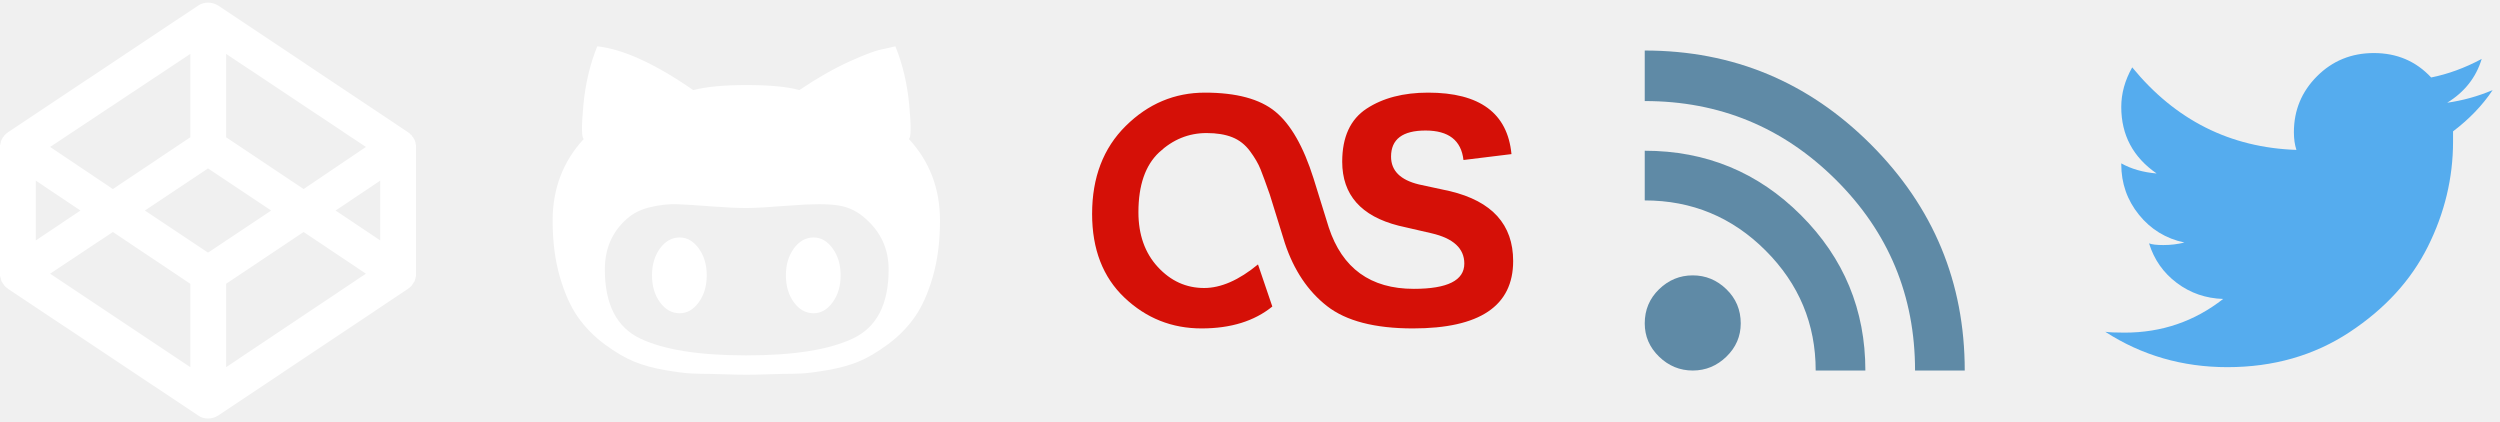
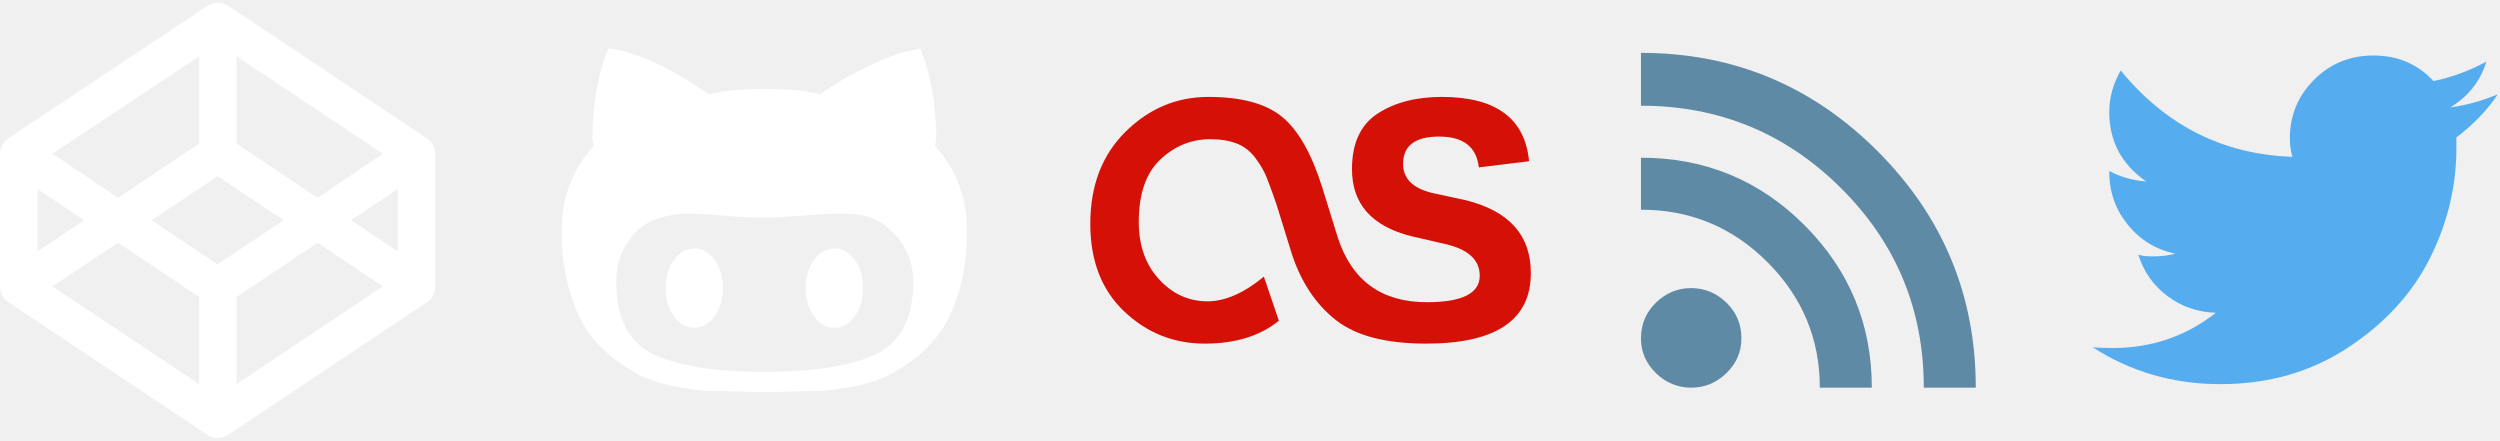
- <svg xmlns="http://www.w3.org/2000/svg" xmlns:xlink="http://www.w3.org/1999/xlink" width="190" height="32" viewBox="0 0 190 32">
+ <svg xmlns="http://www.w3.org/2000/svg" xmlns:xlink="http://www.w3.org/1999/xlink" width="227" height="40" viewBox="0 0 227 40">
  <defs>
    <g id="icon-codepen">
-       <path d="M31.616 11.008c0-0.032-0.032-0.032-0.032-0.064s0-0.064 0-0.128c-0.032 0-0.032-0.032-0.032-0.064s-0.032-0.064-0.032-0.096c0 0-0.032-0.032-0.032-0.064-0.032-0.032-0.032-0.064-0.064-0.096 0 0 0-0.032-0.032-0.064 0 0-0.032-0.032-0.064-0.064 0-0.032 0-0.032-0.032-0.064s-0.032-0.064-0.064-0.064-0.032-0.032-0.064-0.064-0.032-0.032-0.064-0.064c-0.032 0-0.032-0.032-0.064-0.032 0-0.032-0.032-0.032-0.032-0.032l-14.432-9.632c-0.48-0.288-1.056-0.288-1.504 0l-14.464 9.632c0 0 0 0-0.032 0.032 0 0-0.032 0.032-0.064 0.032 0 0.032-0.032 0.032-0.064 0.064s-0.032 0.032-0.064 0.064c0 0-0.032 0.032-0.064 0.064 0 0.032-0.032 0.032-0.032 0.064-0.032 0.032-0.064 0.064-0.064 0.064-0.032 0.032-0.032 0.064-0.032 0.064-0.032 0.032-0.032 0.064-0.064 0.096 0 0.032 0 0.064-0.032 0.064 0 0.032 0 0.064-0.032 0.096 0 0.032 0 0.064 0 0.064-0.032 0.064-0.032 0.096-0.032 0.128s0 0.032-0.032 0.064c0 0.064 0 0.128 0 0.16v9.632c0 0.064 0 0.128 0 0.192 0.032 0.032 0.032 0.032 0.032 0.064s0 0.064 0.032 0.096c0 0.032 0 0.064 0 0.064 0.032 0.032 0.032 0.096 0.032 0.128 0.032 0 0.032 0.032 0.032 0.064 0.032 0.032 0.032 0.064 0.064 0.064 0 0.032 0 0.064 0.032 0.064 0 0.032 0.032 0.064 0.064 0.096 0 0.032 0.032 0.032 0.032 0.064 0.032 0.032 0.064 0.032 0.064 0.064 0.032 0.032 0.032 0.032 0.064 0.064 0.032 0 0.064 0.032 0.064 0.064 0.032 0 0.064 0.032 0.064 0.032 0.032 0 0.032 0.032 0.032 0.032l14.464 9.632c0.224 0.16 0.48 0.224 0.736 0.224s0.512-0.064 0.768-0.224l14.432-9.632c0 0 0.032-0.032 0.032-0.032 0.032 0 0.032-0.032 0.064-0.032 0.032-0.032 0.032-0.064 0.064-0.064 0.032-0.032 0.032-0.032 0.064-0.064s0.032-0.032 0.064-0.064 0.032-0.032 0.032-0.064c0.032-0.032 0.064-0.064 0.064-0.096 0.032 0 0.032-0.032 0.032-0.064 0.032 0 0.032-0.032 0.064-0.064 0-0.032 0.032-0.064 0.032-0.064 0-0.032 0.032-0.096 0.032-0.128 0 0 0-0.032 0.032-0.064 0-0.032 0-0.064 0-0.096s0.032-0.032 0.032-0.064c0-0.064 0-0.128 0-0.192v-9.632c0-0.032 0-0.096 0-0.16zM17.184 4.096l10.624 7.072-4.736 3.2-5.888-3.936v-6.336zM14.464 4.096v6.336l-5.888 3.936-4.768-3.2 10.656-7.072zM2.72 13.728l3.392 2.272-3.392 2.272v-4.544zM14.464 27.904l-10.656-7.104 4.768-3.168 5.888 3.936v6.336zM15.808 19.2l-4.8-3.2 4.8-3.2 4.8 3.2-4.8 3.2zM17.184 27.904v-6.336l5.888-3.936 4.736 3.168-10.624 7.104zM28.896 18.272l-3.392-2.272 3.392-2.272v4.544z" fill="#FFFFFF" />
+       <path d="M39.52 13.76c0-0.040-0.040-0.040-0.040-0.080s0-0.080 0-0.16c-0.040 0-0.040-0.040-0.040-0.080s-0.040-0.080-0.040-0.12c0 0-0.040-0.040-0.040-0.080-0.040-0.040-0.040-0.080-0.080-0.12 0 0 0-0.040-0.040-0.080 0 0-0.040-0.040-0.080-0.080 0-0.040 0-0.040-0.040-0.080s-0.040-0.080-0.080-0.080-0.040-0.040-0.080-0.080-0.040-0.040-0.080-0.080c-0.040 0-0.040-0.040-0.080-0.040 0-0.040-0.040-0.040-0.040-0.040l-18.040-12.040c-0.6-0.36-1.32-0.36-1.88 0l-18.080 12.040c0 0 0 0-0.040 0.040 0 0-0.040 0.040-0.080 0.040 0 0.040-0.040 0.040-0.080 0.080s-0.040 0.040-0.080 0.080c0 0-0.040 0.040-0.080 0.080 0 0.040-0.040 0.040-0.040 0.080-0.040 0.040-0.080 0.080-0.080 0.080-0.040 0.040-0.040 0.080-0.040 0.080-0.040 0.040-0.040 0.080-0.080 0.12 0 0.040 0 0.080-0.040 0.080 0 0.040 0 0.080-0.040 0.12 0 0.040 0 0.080 0 0.080-0.040 0.080-0.040 0.12-0.040 0.16s0 0.040-0.040 0.080c0 0.080 0 0.16 0 0.2v12.040c0 0.080 0 0.16 0 0.24 0.040 0.040 0.040 0.040 0.040 0.080s0 0.080 0.040 0.12c0 0.040 0 0.080 0 0.080 0.040 0.040 0.040 0.12 0.040 0.16 0.040 0 0.040 0.040 0.040 0.080 0.040 0.040 0.040 0.080 0.080 0.080 0 0.040 0 0.080 0.040 0.080 0 0.040 0.040 0.080 0.080 0.12 0 0.040 0.040 0.040 0.040 0.080 0.040 0.040 0.080 0.040 0.080 0.080 0.040 0.040 0.040 0.040 0.080 0.080 0.040 0 0.080 0.040 0.080 0.080 0.040 0 0.080 0.040 0.080 0.040 0.040 0 0.040 0.040 0.040 0.040l18.080 12.040c0.28 0.2 0.6 0.28 0.92 0.28s0.64-0.080 0.96-0.28l18.040-12.040c0 0 0.040-0.040 0.040-0.040 0.040 0 0.040-0.040 0.080-0.040 0.040-0.040 0.040-0.080 0.080-0.080 0.040-0.040 0.040-0.040 0.080-0.080s0.040-0.040 0.080-0.080 0.040-0.040 0.040-0.080c0.040-0.040 0.080-0.080 0.080-0.12 0.040 0 0.040-0.040 0.040-0.080 0.040 0 0.040-0.040 0.080-0.080 0-0.040 0.040-0.080 0.040-0.080 0-0.040 0.040-0.12 0.040-0.16 0 0 0-0.040 0.040-0.080 0-0.040 0-0.080 0-0.12s0.040-0.040 0.040-0.080c0-0.080 0-0.16 0-0.24v-12.040c0-0.040 0-0.12 0-0.2zM21.48 5.12l13.28 8.84-5.92 4-7.36-4.92v-7.92zM18.080 5.12v7.92l-7.36 4.92-5.96-4 13.32-8.84zM3.4 17.16l4.24 2.84-4.24 2.84v-5.68zM18.080 34.88l-13.32-8.88 5.96-3.96 7.36 4.92v7.92zM19.76 24l-6-4 6-4 6 4-6 4zM21.48 34.88v-7.92l7.36-4.92 5.92 3.96-13.28 8.88zM36.12 22.84l-4.24-2.84 4.24-2.84v5.68z" fill="#FFFFFF" />
    </g>
    <g id="icon-github">
-       <path d="M19.84 18.048q0.832 0 1.44 0.832t0.608 2.048-0.608 2.048-1.44 0.832q-0.896 0-1.504-0.832t-0.608-2.048 0.608-2.048 1.504-0.832zM27.072 10.56q2.368 2.56 2.368 6.208 0 2.368-0.544 4.256t-1.376 3.072-2.048 2.080-2.24 1.312-2.336 0.64-1.984 0.256-1.44 0.032q-0.192 0-1.152 0.032t-1.6 0.032-1.6-0.032-1.152-0.032q-0.768 0-1.44-0.032t-1.984-0.256-2.336-0.64-2.24-1.312-2.048-2.080-1.376-3.072-0.544-4.256q0-3.648 2.368-6.208-0.256-0.128-0.032-2.56t1.056-4.48q2.944 0.32 7.296 3.328 1.472-0.384 4.032-0.384 2.688 0 4.032 0.384 1.984-1.344 3.808-2.176t2.656-0.96l0.832-0.192q0.832 2.048 1.056 4.48t-0.032 2.56zM14.784 27.008q5.312 0 8.032-1.28t2.72-5.248q0-2.304-1.728-3.84-0.896-0.832-2.080-1.024t-3.616 0-3.328 0.192h-0.128q-1.024 0-2.656-0.128t-2.56-0.16-2.016 0.224-1.792 0.896q-1.664 1.472-1.664 3.84 0 3.968 2.688 5.248t8 1.28h0.128zM9.664 18.048q0.832 0 1.44 0.832t0.608 2.048-0.608 2.048-1.44 0.832q-0.896 0-1.504-0.832t-0.608-2.048 0.608-2.048 1.504-0.832z" fill="#FFFFFF" />
+       <path d="M24.8 22.56q1.040 0 1.8 1.040t0.76 2.56-0.76 2.56-1.8 1.040q-1.12 0-1.88-1.040t-0.76-2.56 0.76-2.56 1.88-1.040zM33.84 13.2q2.96 3.2 2.96 7.76 0 2.96-0.68 5.32t-1.72 3.84-2.56 2.6-2.8 1.64-2.92 0.8-2.48 0.32-1.8 0.040q-0.24 0-1.44 0.040t-2 0.040-2-0.040-1.44-0.040q-0.96 0-1.8-0.040t-2.48-0.32-2.92-0.8-2.8-1.64-2.56-2.6-1.72-3.84-0.68-5.32q0-4.56 2.96-7.76-0.32-0.16-0.040-3.2t1.32-5.6q3.68 0.4 9.12 4.16 1.84-0.48 5.040-0.48 3.36 0 5.040 0.48 2.48-1.68 4.76-2.72t3.32-1.2l1.040-0.24q1.040 2.56 1.32 5.6t-0.040 3.2zM18.48 33.76q6.64 0 10.040-1.6t3.4-6.56q0-2.88-2.16-4.8-1.12-1.040-2.6-1.28t-4.52 0-4.16 0.24h-0.16q-1.28 0-3.32-0.16t-3.2-0.2-2.52 0.28-2.24 1.12q-2.080 1.84-2.080 4.8 0 4.96 3.36 6.56t10 1.6h0.16zM12.080 22.56q1.040 0 1.8 1.040t0.76 2.56-0.76 2.56-1.8 1.040q-1.12 0-1.88-1.040t-0.76-2.56 0.76-2.56 1.88-1.040z" fill="#FFFFFF" />
    </g>
    <g id="icon-lastfm">
-       <path d="M12.608 20.096l1.088 3.2q-2.048 1.664-5.376 1.664-3.392 0-5.856-2.336t-2.464-6.368q0-4.16 2.56-6.688t6.016-2.528q3.584 0 5.344 1.44t2.912 5.088l1.152 3.712q1.536 4.672 6.464 4.672 3.84 0 3.84-1.92 0-1.728-2.496-2.304l-2.496-0.576q-4.288-1.088-4.288-4.864 0-2.816 1.856-4.032t4.672-1.216q5.888 0 6.336 4.672l-3.648 0.448q-0.256-2.24-2.88-2.24t-2.624 1.984q0 1.6 2.112 2.112l2.368 0.512q4.8 1.152 4.8 5.312 0 5.12-7.616 5.12-4.352 0-6.528-1.696t-3.2-4.768l-1.152-3.712q-0.448-1.28-0.704-1.92t-0.8-1.376-1.344-1.056-1.952-0.32q-2.048 0-3.616 1.472t-1.568 4.544q0 2.56 1.472 4.16t3.52 1.6q1.92 0 4.096-1.792z" fill="#D51007" />
+       <path d="M15.76 25.12l1.36 4q-2.56 2.080-6.72 2.080-4.24 0-7.32-2.92t-3.080-7.96q0-5.2 3.2-8.36t7.52-3.16q4.48 0 6.68 1.8t3.64 6.36l1.44 4.64q1.92 5.84 8.080 5.84 4.8 0 4.8-2.4 0-2.16-3.12-2.88l-3.12-0.72q-5.36-1.36-5.36-6.080 0-3.52 2.32-5.040t5.84-1.52q7.36 0 7.92 5.84l-4.56 0.56q-0.32-2.8-3.6-2.8t-3.28 2.48q0 2 2.64 2.64l2.96 0.64q6 1.44 6 6.64 0 6.4-9.52 6.4-5.44 0-8.16-2.12t-4-5.96l-1.44-4.64q-0.56-1.6-0.88-2.4t-1-1.72-1.68-1.32-2.44-0.4q-2.56 0-4.52 1.84t-1.96 5.68q0 3.2 1.84 5.2t4.4 2q2.4 0 5.12-2.24z" fill="#D51007" />
    </g>
    <g id="icon-rss">
-       <path d="M0 3.84q10.048 0 17.184 7.136t7.136 17.184h-3.776q0-8.512-6.016-14.496t-14.528-5.984v-3.84zM0 11.456q6.976 0 11.872 4.896t4.896 11.808h-3.776q0-5.312-3.808-9.12t-9.184-3.808v-3.776zM3.648 20.928q1.472 0 2.56 1.056t1.088 2.592q0 1.472-1.088 2.528t-2.56 1.056-2.56-1.056-1.088-2.528q0-1.536 1.088-2.592t2.56-1.056z" fill="#5F8AA6" />
+       <path d="M0 4.8q12.56 0 21.48 8.92t8.92 21.48h-4.72q0-10.64-7.52-18.12t-18.16-7.48v-4.8zM0 14.32q8.72 0 14.84 6.12t6.12 14.76h-4.72q0-6.64-4.76-11.4t-11.48-4.76v-4.72zM4.56 26.16q1.84 0 3.2 1.32t1.36 3.24q0 1.84-1.36 3.16t-3.2 1.32-3.2-1.32-1.36-3.16q0-1.92 1.36-3.24t3.2-1.32z" fill="#5F8AA6" />
    </g>
    <g id="icon-twitter">
-       <path d="M29.44 6.848q-1.152 1.728-3.008 3.136v0.768q0 4.16-1.92 8t-5.952 6.496-9.28 2.656q-5.12 0-9.28-2.688 0.448 0.064 1.472 0.064 4.224 0 7.488-2.56-1.984-0.064-3.52-1.216t-2.112-3.008q0.32 0.128 1.088 0.128 0.832 0 1.6-0.192-2.112-0.448-3.456-2.112t-1.344-3.84v-0.064q1.152 0.64 2.688 0.768-2.688-1.856-2.688-5.056 0-1.536 0.832-3.008 4.928 6.016 12.48 6.272-0.192-0.576-0.192-1.344 0-2.496 1.76-4.256t4.32-1.76q2.624 0 4.352 1.856 1.92-0.384 3.84-1.408-0.64 2.112-2.624 3.328 1.792-0.256 3.456-0.96z" fill="#55ACEE" />
+       <path d="M36.8 8.56q-1.44 2.16-3.76 3.92v0.96q0 5.2-2.4 10t-7.44 8.12-11.6 3.32q-6.4 0-11.6-3.36 0.56 0.080 1.84 0.080 5.28 0 9.36-3.2-2.48-0.080-4.4-1.52t-2.64-3.76q0.4 0.16 1.36 0.16 1.040 0 2-0.24-2.64-0.56-4.32-2.64t-1.68-4.8v-0.080q1.44 0.8 3.36 0.96-3.36-2.32-3.36-6.32 0-1.92 1.040-3.76 6.16 7.52 15.6 7.84-0.24-0.72-0.24-1.68 0-3.12 2.2-5.32t5.4-2.2q3.28 0 5.44 2.32 2.4-0.48 4.8-1.76-0.8 2.64-3.28 4.16 2.24-0.32 4.32-1.2z" fill="#55ACEE" />
    </g>
  </defs>
  <g>
    <use xlink:href="#icon-codepen" transform="translate(0 0)" />
-     <use xlink:href="#icon-github" transform="translate(42 0)" />
-     <use xlink:href="#icon-lastfm" transform="translate(83 0)" />
-     <use xlink:href="#icon-rss" transform="translate(125 0)" />
-     <use xlink:href="#icon-twitter" transform="translate(160 0)" />
+     <use xlink:href="#icon-github" transform="translate(51 0)" />
+     <use xlink:href="#icon-lastfm" transform="translate(99 0)" />
+     <use xlink:href="#icon-rss" transform="translate(149 0)" />
+     <use xlink:href="#icon-twitter" transform="translate(190 0)" />
  </g>
</svg>
